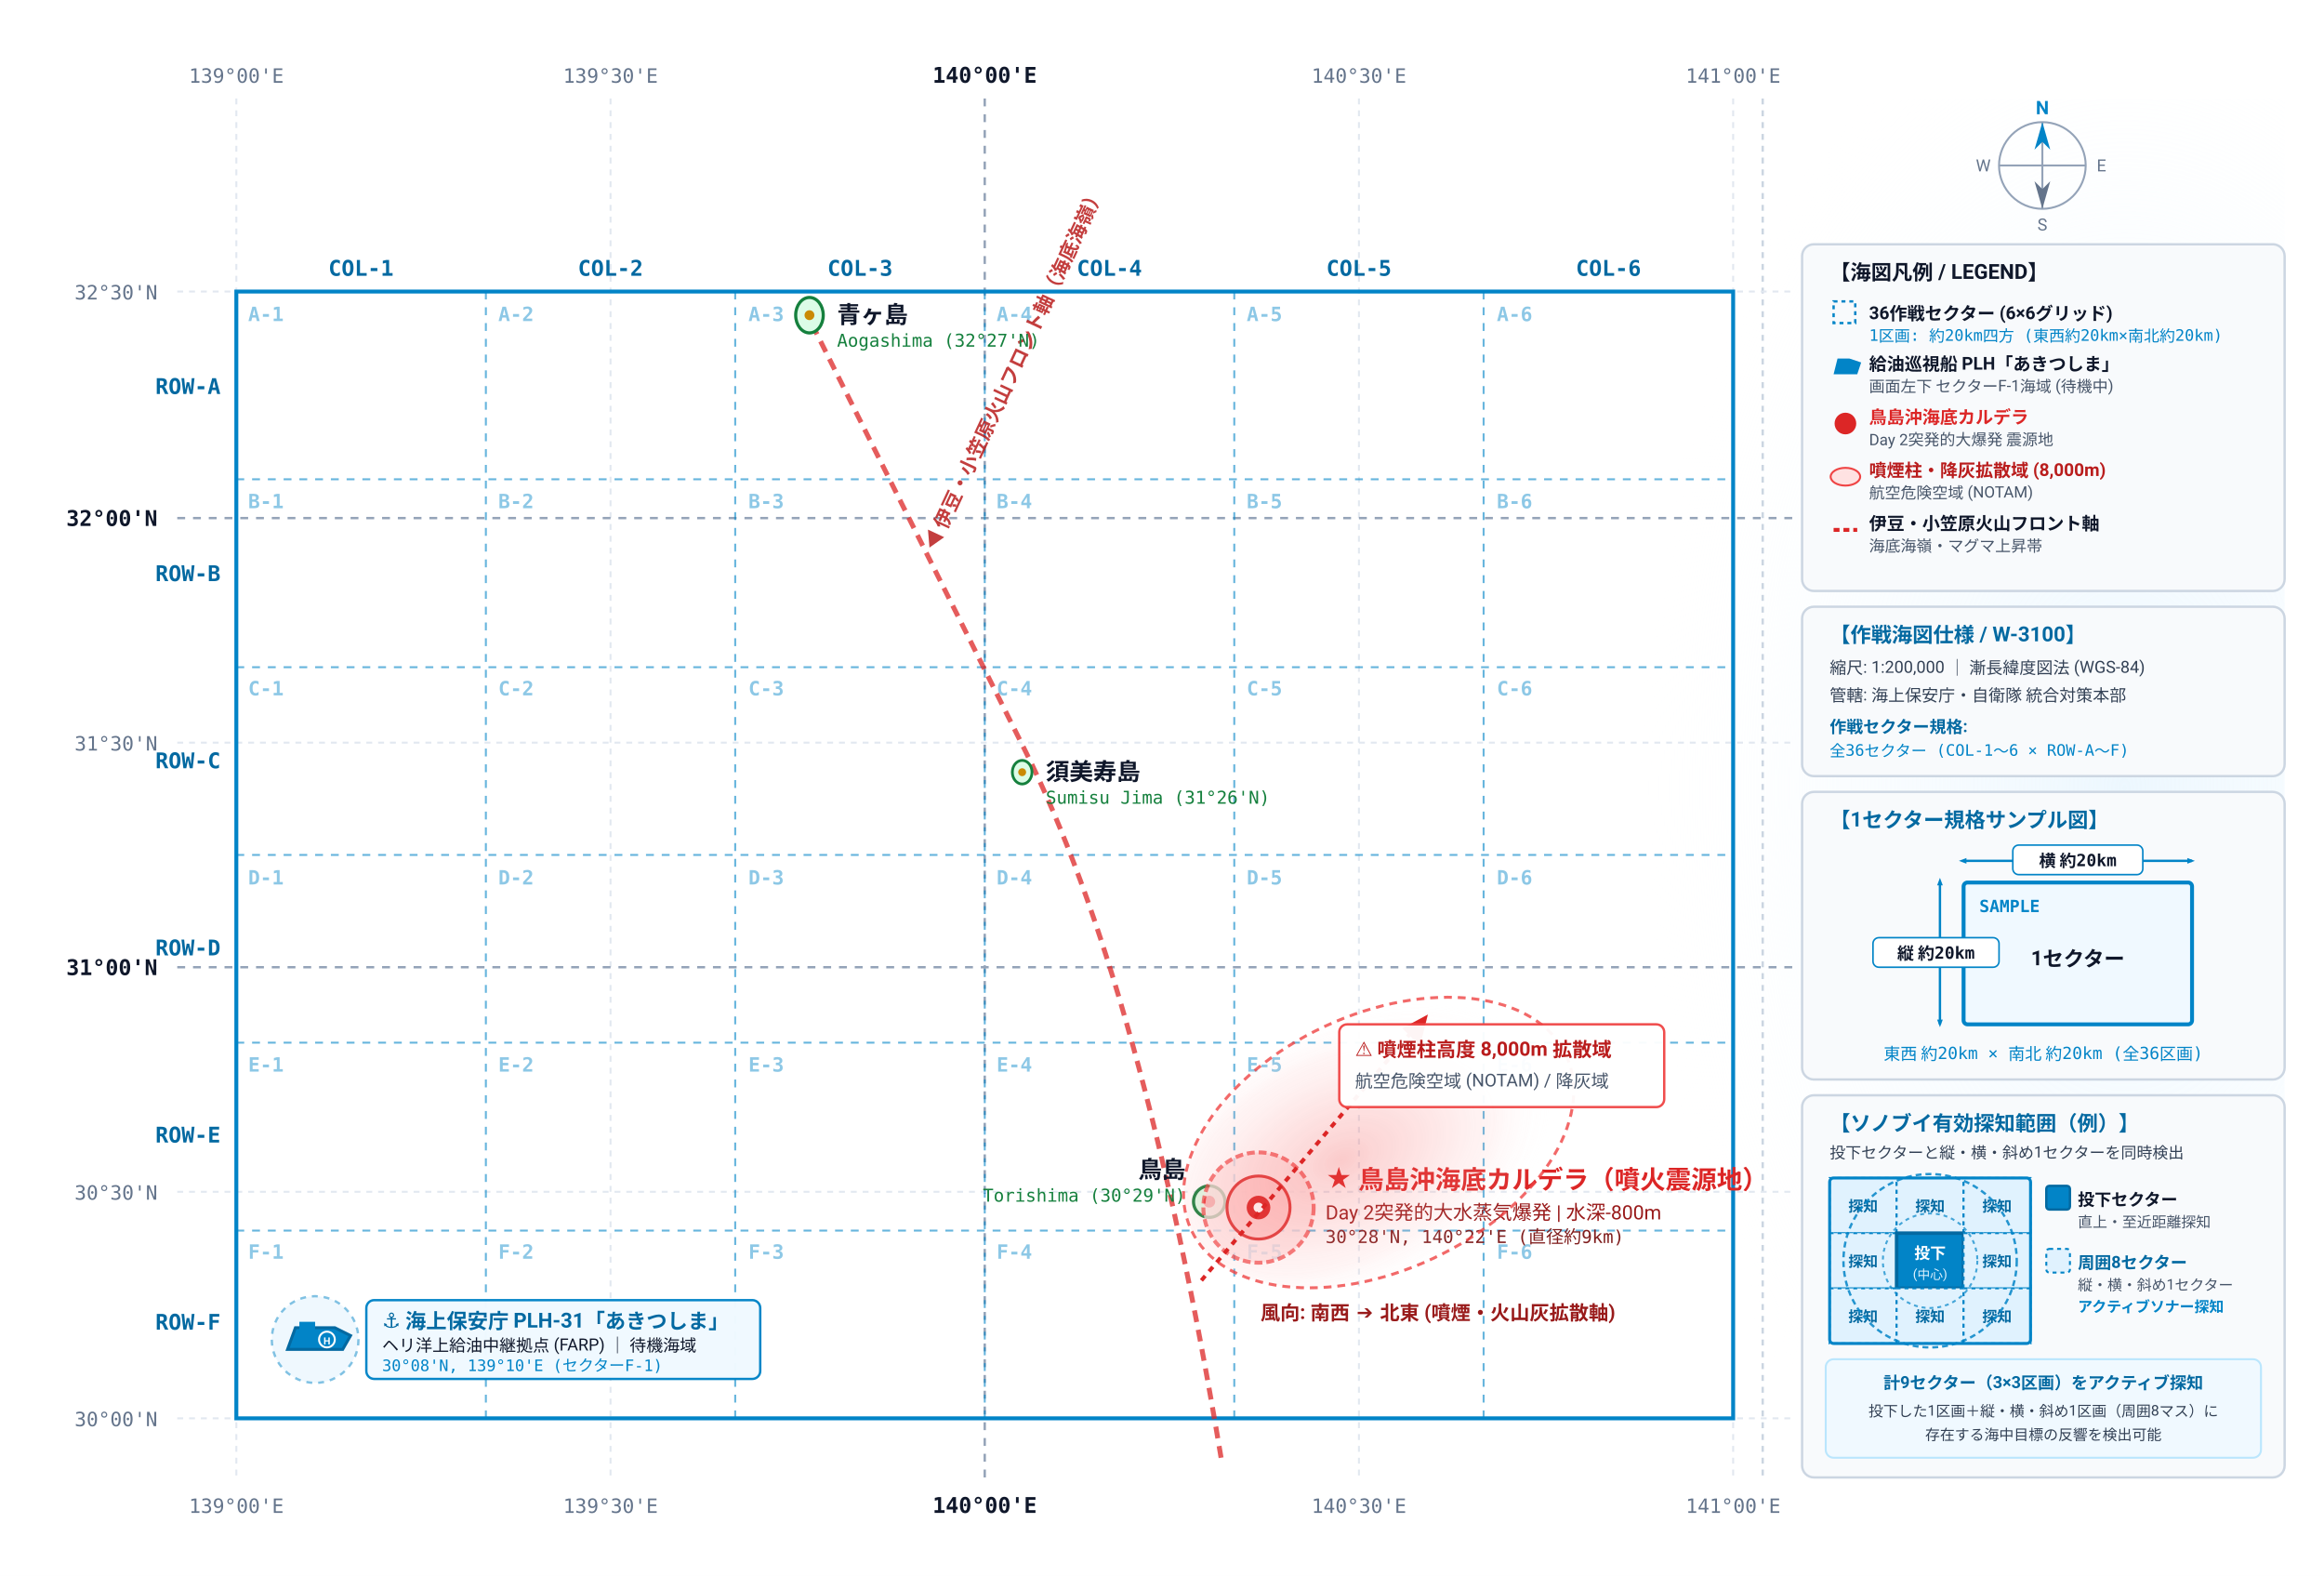
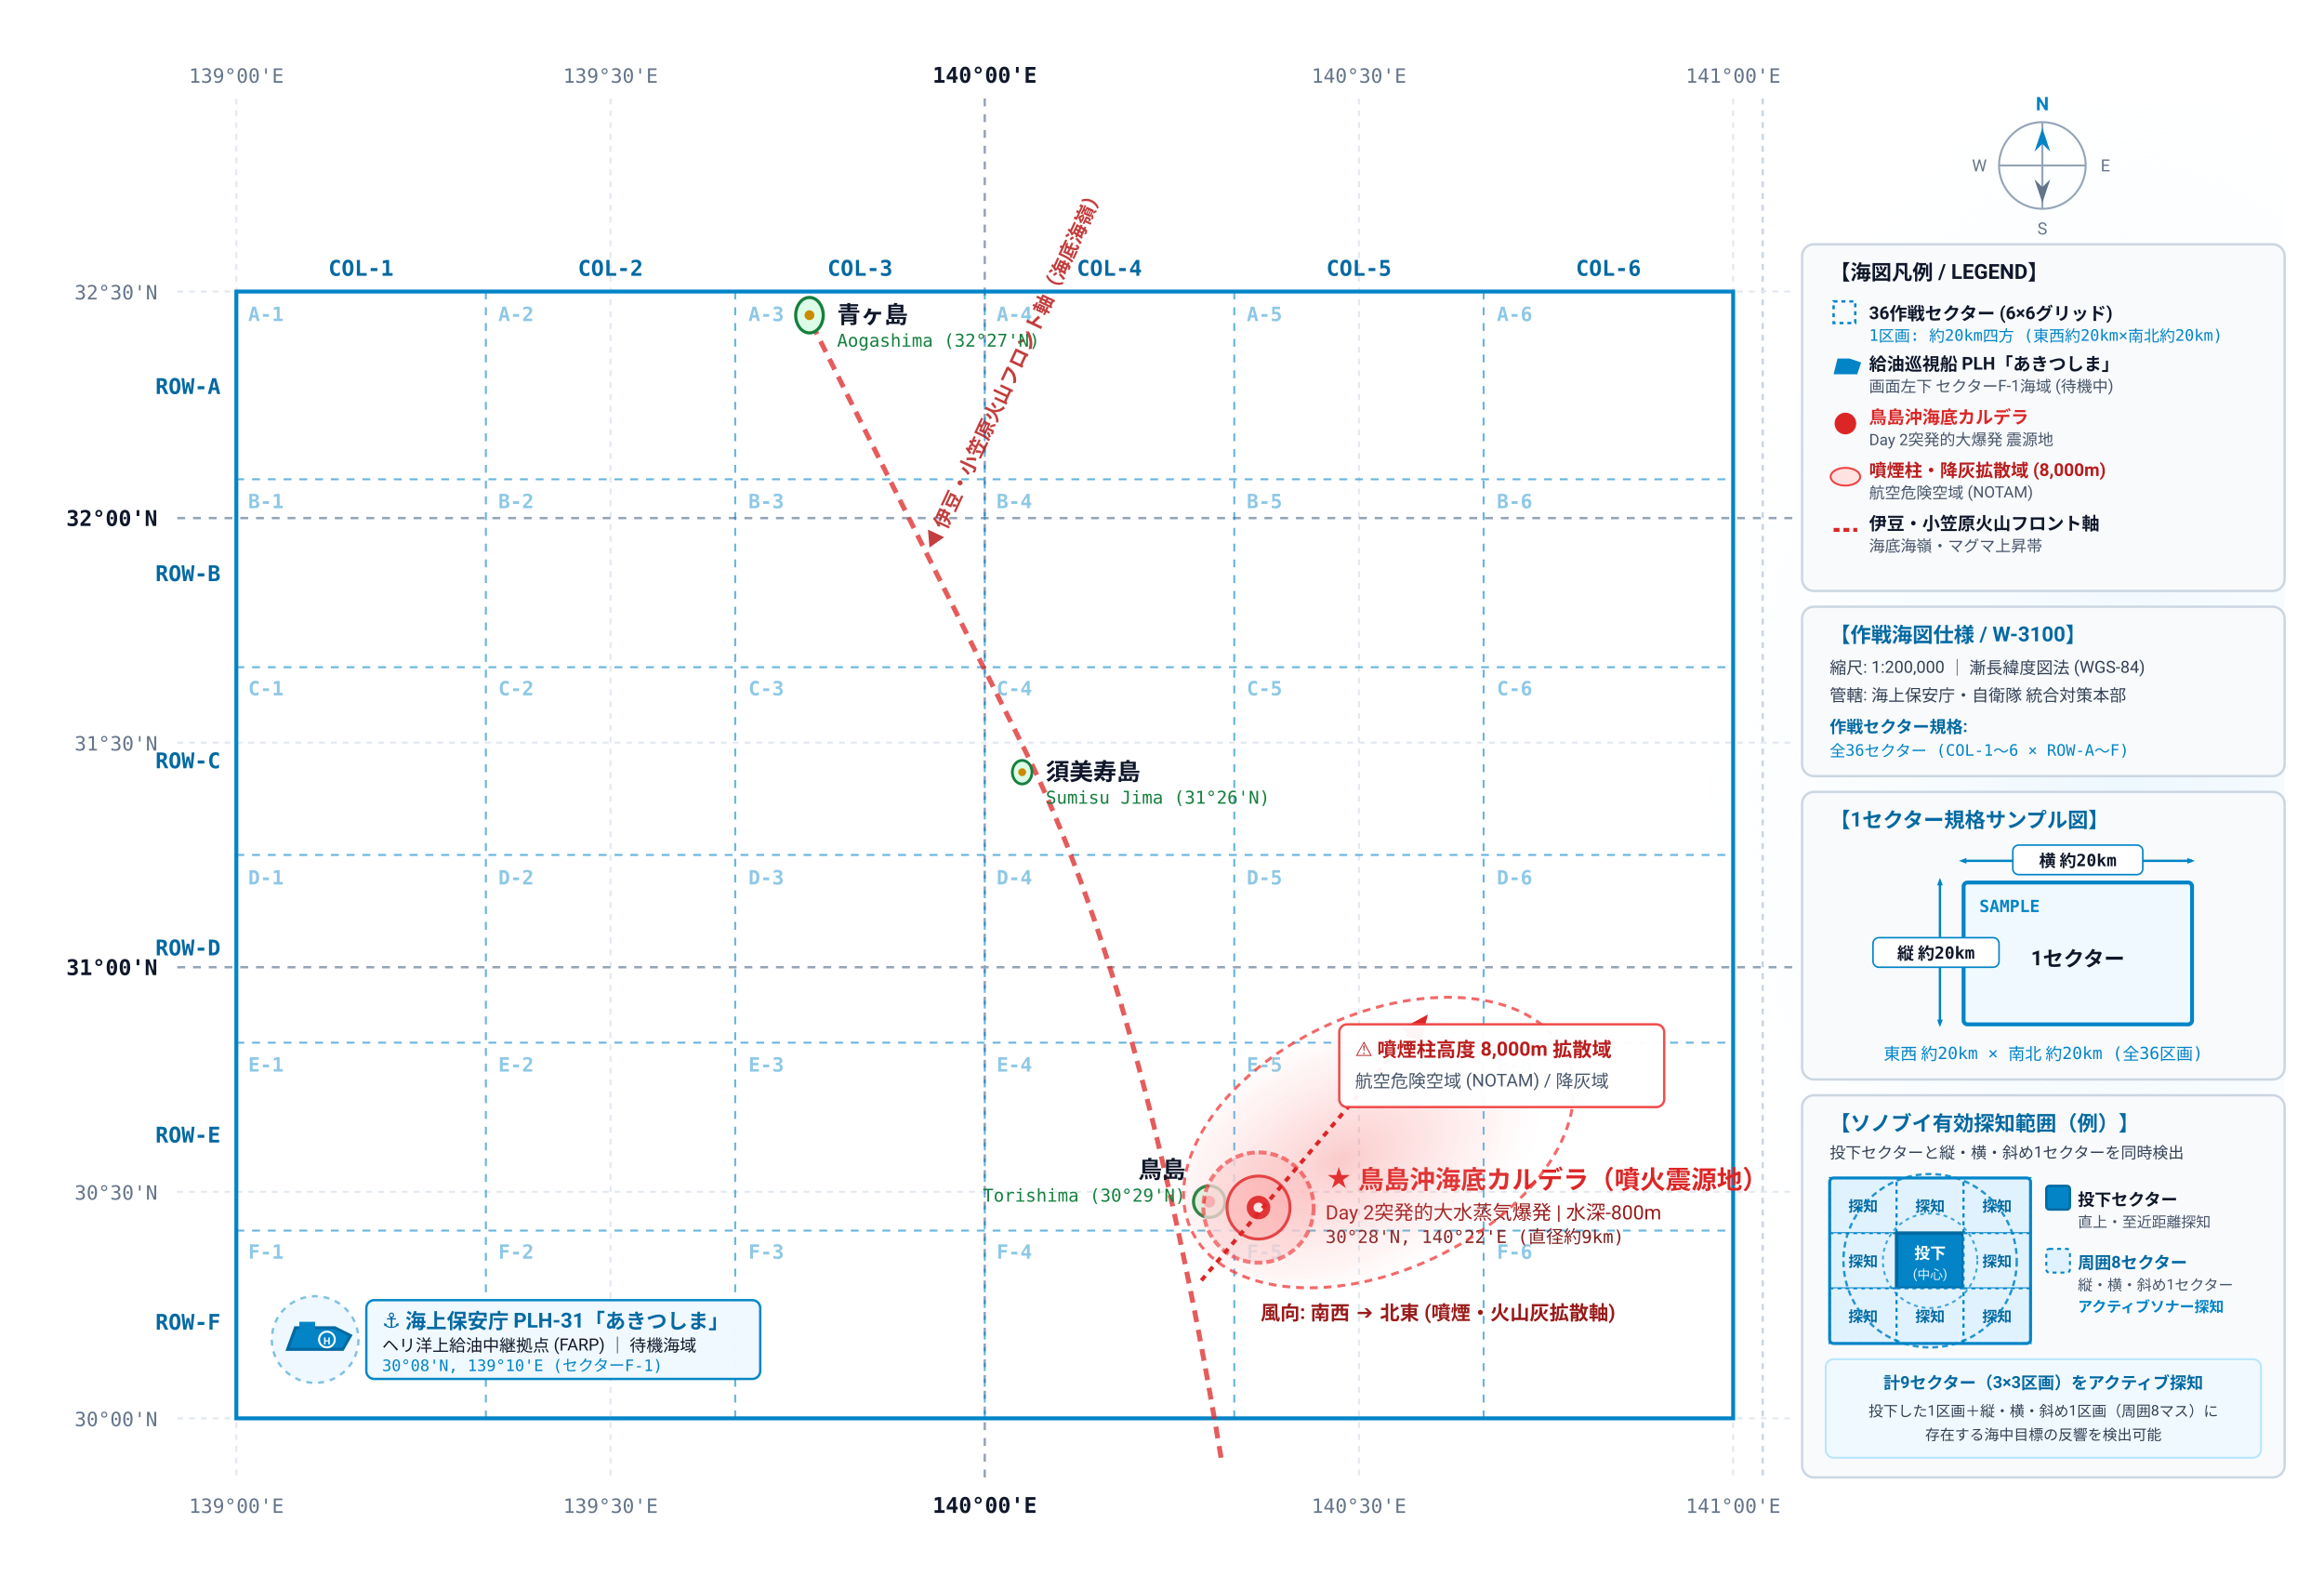
<svg xmlns="http://www.w3.org/2000/svg" viewBox="0 0 1180 800" width="1180" height="800" style="background-color:#ffffff; font-family:-apple-system, BlinkMacSystemFont, 'Segoe UI', Roboto, 'Hiragino Sans', 'Hiragino Kaku Gothic ProN', Meiryo, sans-serif;">
  <defs>
    <radialGradient id="trench-deep" cx="80%" cy="50%" r="60%">
      <stop offset="0%" stop-color="#e0f2fe" stop-opacity="0.6" />
      <stop offset="60%" stop-color="#f0f9ff" stop-opacity="0.3" />
      <stop offset="100%" stop-color="#ffffff" stop-opacity="0" />
    </radialGradient>
    <radialGradient id="ash-cloud-grad" cx="40%" cy="50%" r="55%">
      <stop offset="0%" stop-color="#ef4444" stop-opacity="0.35" />
      <stop offset="35%" stop-color="#f87171" stop-opacity="0.25" />
      <stop offset="70%" stop-color="#fca5a5" stop-opacity="0.15" />
      <stop offset="100%" stop-color="#ffffff" stop-opacity="0" />
    </radialGradient>
    <marker id="arrow-dim" viewBox="0 0 10 10" refX="5" refY="5" markerWidth="4" markerHeight="4" orient="auto-start-reverse">
      <path d="M 0 2 L 8 5 L 0 8 z" fill="#0284c7" />
    </marker>
    <marker id="arrow-dim-rev" viewBox="0 0 10 10" refX="5" refY="5" markerWidth="4" markerHeight="4" orient="auto">
      <path d="M 8 2 L 0 5 L 8 8 z" fill="#0284c7" />
    </marker>
  </defs>
  <rect width="1180" height="800" fill="#ffffff" />
  <rect x="750" y="50" width="410" height="700" fill="url(#trench-deep)" />
  <line x1="895" y1="50" x2="895" y2="750" stroke="#cbd5e1" stroke-width="1.2" stroke-dasharray="3,3" />
  <line x1="120" y1="50" x2="120" y2="750" stroke="#e2e8f0" stroke-width="1" stroke-dasharray="3,3" />
  <text x="120" y="42" fill="#64748b" font-size="10" font-family="monospace" text-anchor="middle">139°00'E</text>
  <text x="120" y="768" fill="#64748b" font-size="10" font-family="monospace" text-anchor="middle">139°00'E</text>
  <line x1="310" y1="50" x2="310" y2="750" stroke="#e2e8f0" stroke-width="1" stroke-dasharray="3,3" />
  <text x="310" y="42" fill="#64748b" font-size="10" font-family="monospace" text-anchor="middle">139°30'E</text>
  <text x="310" y="768" fill="#64748b" font-size="10" font-family="monospace" text-anchor="middle">139°30'E</text>
  <line x1="500" y1="50" x2="500" y2="750" stroke="#94a3b8" stroke-width="1.2" stroke-dasharray="4,4" />
  <text x="500" y="42" fill="#0f172a" font-size="11" font-family="monospace" font-weight="bold" text-anchor="middle">140°00'E</text>
  <text x="500" y="768" fill="#0f172a" font-size="11" font-family="monospace" font-weight="bold" text-anchor="middle">140°00'E</text>
  <line x1="690" y1="50" x2="690" y2="750" stroke="#e2e8f0" stroke-width="1" stroke-dasharray="3,3" />
  <text x="690" y="42" fill="#64748b" font-size="10" font-family="monospace" text-anchor="middle">140°30'E</text>
  <text x="690" y="768" fill="#64748b" font-size="10" font-family="monospace" text-anchor="middle">140°30'E</text>
  <line x1="880" y1="50" x2="880" y2="750" stroke="#e2e8f0" stroke-width="1" stroke-dasharray="3,3" />
  <text x="880" y="42" fill="#64748b" font-size="10" font-family="monospace" text-anchor="middle">141°00'E</text>
  <text x="880" y="768" fill="#64748b" font-size="10" font-family="monospace" text-anchor="middle">141°00'E</text>
  <line x1="90" y1="720" x2="910" y2="720" stroke="#e2e8f0" stroke-width="1" stroke-dasharray="3,3" />
  <text x="80" y="724" fill="#64748b" font-size="10" font-family="monospace" text-anchor="end">30°00'N</text>
  <line x1="90" y1="605" x2="910" y2="605" stroke="#e2e8f0" stroke-width="1" stroke-dasharray="3,3" />
  <text x="80" y="609" fill="#64748b" font-size="10" font-family="monospace" text-anchor="end">30°30'N</text>
  <line x1="90" y1="491" x2="910" y2="491" stroke="#94a3b8" stroke-width="1.2" stroke-dasharray="4,4" />
  <text x="80" y="495" fill="#0f172a" font-size="11" font-family="monospace" font-weight="bold" text-anchor="end">31°00'N</text>
  <line x1="90" y1="377" x2="910" y2="377" stroke="#e2e8f0" stroke-width="1" stroke-dasharray="3,3" />
  <text x="80" y="381" fill="#64748b" font-size="10" font-family="monospace" text-anchor="end">31°30'N</text>
  <line x1="90" y1="263" x2="910" y2="263" stroke="#94a3b8" stroke-width="1.2" stroke-dasharray="4,4" />
  <text x="80" y="267" fill="#0f172a" font-size="11" font-family="monospace" font-weight="bold" text-anchor="end">32°00'N</text>
  <line x1="90" y1="148" x2="910" y2="148" stroke="#e2e8f0" stroke-width="1" stroke-dasharray="3,3" />
  <text x="80" y="152" fill="#64748b" font-size="10" font-family="monospace" text-anchor="end">32°30'N</text>
  <g stroke="#0284c7" stroke-width="1" stroke-dasharray="4,4" opacity="0.6" fill="none">
    <line x1="246.7" y1="148" x2="246.7" y2="720" />
    <line x1="373.3" y1="148" x2="373.3" y2="720" />
    <line x1="500.0" y1="148" x2="500.0" y2="720" />
    <line x1="626.7" y1="148" x2="626.7" y2="720" />
    <line x1="753.3" y1="148" x2="753.3" y2="720" />
    <line x1="120" y1="243.3" x2="880" y2="243.3" />
    <line x1="120" y1="338.7" x2="880" y2="338.7" />
    <line x1="120" y1="434.0" x2="880" y2="434.0" />
    <line x1="120" y1="529.3" x2="880" y2="529.3" />
    <line x1="120" y1="624.7" x2="880" y2="624.7" />
  </g>
  <rect x="120" y="148" width="760" height="572" fill="none" stroke="#0284c7" stroke-width="2" />
  <g fill="#0369a1" font-size="11" font-weight="bold" font-family="monospace" text-anchor="middle">
    <text x="183.3" y="140">COL-1</text>
    <text x="310.0" y="140">COL-2</text>
    <text x="436.7" y="140">COL-3</text>
    <text x="563.3" y="140">COL-4</text>
    <text x="690.0" y="140">COL-5</text>
    <text x="816.7" y="140">COL-6</text>
  </g>
  <g fill="#0369a1" font-size="11" font-weight="bold" font-family="monospace" text-anchor="end">
    <text x="112" y="200">ROW-A</text>
    <text x="112" y="295">ROW-B</text>
    <text x="112" y="390">ROW-C</text>
    <text x="112" y="485">ROW-D</text>
    <text x="112" y="580">ROW-E</text>
    <text x="112" y="675">ROW-F</text>
  </g>
  <g fill="#0284c7" opacity="0.45" font-size="10" font-weight="bold" font-family="monospace">
    <text x="126" y="163">A-1</text>
    <text x="253" y="163">A-2</text>
    <text x="380" y="163">A-3</text>
    <text x="506" y="163">A-4</text>
    <text x="633" y="163">A-5</text>
    <text x="760" y="163">A-6</text>
    <text x="126" y="258">B-1</text>
    <text x="253" y="258">B-2</text>
    <text x="380" y="258">B-3</text>
    <text x="506" y="258">B-4</text>
    <text x="633" y="258">B-5</text>
    <text x="760" y="258">B-6</text>
    <text x="126" y="353">C-1</text>
    <text x="253" y="353">C-2</text>
    <text x="380" y="353">C-3</text>
    <text x="506" y="353">C-4</text>
    <text x="633" y="353">C-5</text>
    <text x="760" y="353">C-6</text>
    <text x="126" y="449">D-1</text>
    <text x="253" y="449">D-2</text>
    <text x="380" y="449">D-3</text>
    <text x="506" y="449">D-4</text>
    <text x="633" y="449">D-5</text>
    <text x="760" y="449">D-6</text>
    <text x="126" y="544">E-1</text>
    <text x="253" y="544">E-2</text>
    <text x="380" y="544">E-3</text>
    <text x="506" y="544">E-4</text>
    <text x="633" y="544">E-5</text>
    <text x="760" y="544">E-6</text>
    <text x="126" y="639">F-1</text>
    <text x="253" y="639">F-2</text>
    <text x="380" y="639">F-3</text>
    <text x="506" y="639">F-4</text>
    <text x="633" y="639">F-5</text>
    <text x="760" y="639">F-6</text>
  </g>
  <path d="M 620 740 Q 580 500 520 380 T 410 160" fill="none" stroke="#dc2626" stroke-width="2.5" stroke-dasharray="6,4" opacity="0.75" />
  <text x="475" y="280" fill="#b91c1c" font-size="10" font-weight="bold" opacity="0.85" transform="rotate(-65 475 280)">◀ 伊豆・小笠原火山フロント軸（海底海嶺）</text>
  <g transform="translate(411, 160)">
    <ellipse rx="7" ry="9" fill="#dcfce7" stroke="#15803d" stroke-width="1.6" />
    <circle cx="0" cy="0" r="2.5" fill="#ca8a04" />
    <text x="14" y="4" fill="#0f172a" font-size="12" font-weight="bold">青ヶ島</text>
    <text x="14" y="16" fill="#15803d" font-size="9" font-family="monospace">Aogashima (32°27'N)</text>
  </g>
  <g transform="translate(519, 392)">
    <ellipse rx="5" ry="6" fill="#dcfce7" stroke="#15803d" stroke-width="1.4" />
    <circle cx="0" cy="0" r="2" fill="#ca8a04" />
    <text x="12" y="4" fill="#0f172a" font-size="12" font-weight="bold">須美寿島</text>
    <text x="12" y="16" fill="#15803d" font-size="9" font-family="monospace">Sumisu Jima (31°26'N)</text>
  </g>
  <g transform="translate(614, 610)">
    <ellipse rx="8" ry="8" fill="#dcfce7" stroke="#15803d" stroke-width="1.6" />
    <circle cx="0" cy="0" r="3" fill="#dc2626" />
    <text x="-12" y="-12" fill="#0f172a" font-size="12" font-weight="bold" text-anchor="end">鳥島</text>
    <text x="-12" y="0" fill="#15803d" font-size="9" font-family="monospace" text-anchor="end">Torishima (30°29'N)</text>
  </g>
  <g transform="translate(639, 613)">
    <circle cx="0" cy="0" r="28" fill="#fee2e2" opacity="0.75" stroke="#ef4444" stroke-width="2" stroke-dasharray="4,2" />
    <circle cx="0" cy="0" r="16" fill="#fecaca" opacity="0.9" stroke="#dc2626" stroke-width="1.5" />
    <circle cx="0" cy="0" r="6" fill="#dc2626" />
    <circle cx="0" cy="0" r="2.5" fill="#ffffff" />
    <text x="34" y="-10" fill="#dc2626" font-size="13" font-weight="bold">★ 鳥島沖海底カルデラ（噴火震源地）</text>
    <text x="34" y="6" fill="#991b1b" font-size="10">Day 2突発的大水蒸気爆発 | 水深-800m</text>
    <text x="34" y="18" fill="#7f1d1d" font-size="9" font-family="monospace">30°28'N, 140°22'E (直径約9km)</text>
  </g>
  <g>
    <ellipse cx="700" cy="580" rx="105" ry="65" transform="rotate(-25 700 580)" fill="url(#ash-cloud-grad)" stroke="#ef4444" stroke-width="1.5" stroke-dasharray="4,3" opacity="0.8" />
    <line x1="610" y1="650" x2="720" y2="520" stroke="#dc2626" stroke-width="2" stroke-dasharray="3,3" />
    <polygon points="725,515 712,522 721,531" fill="#dc2626" />
    <text x="640" y="670" fill="#991b1b" font-size="10" font-weight="bold">風向: 南西 ➔ 北東 (噴煙・火山灰拡散軸)</text>
    <rect x="680" y="520" width="165" height="42" rx="4" fill="#ffffff" opacity="0.95" stroke="#ef4444" stroke-width="1.2" />
    <text x="688" y="536" fill="#b91c1c" font-size="10" font-weight="bold">⚠️ 噴煙柱高度 8,000m 拡散域</text>
    <text x="688" y="552" fill="#475569" font-size="9">航空危険空域 (NOTAM) / 降灰域</text>
  </g>
  <g transform="translate(160, 680)">
    <circle cx="0" cy="0" r="22" fill="#e0f2fe" opacity="0.5" stroke="#0284c7" stroke-width="1.2" stroke-dasharray="3,3" />
    <polygon points="-14,5 14,5 18,-2 10,-6 -10,-6 -14,5" fill="#0284c7" stroke="#0369a1" stroke-width="1.5" />
    <circle cx="6" cy="0" r="4" fill="none" stroke="#ffffff" stroke-width="1" />
    <text x="6" y="2.5" fill="#ffffff" font-size="5" font-weight="bold" text-anchor="middle">H</text>
    <rect x="-8" y="-9" width="8" height="4" fill="#0284c7" />
    <rect x="26" y="-20" width="200" height="40" rx="4" fill="#f0f9ff" opacity="0.98" stroke="#0284c7" stroke-width="1.2" />
    <text x="34" y="-6" fill="#0369a1" font-size="10.5" font-weight="bold">⚓ 海上保安庁 PLH-31「あきつしま」</text>
    <text x="34" y="6" fill="#0f172a" font-size="8.5">ヘリ洋上給油中継拠点 (FARP) ｜ 待機海域</text>
    <text x="34" y="16" fill="#0284c7" font-size="8" font-family="monospace">30°08'N, 139°10'E (セクターF-1)</text>
  </g>
  <g transform="translate(1037, 84)">
    <circle cx="0" cy="0" r="22" fill="none" stroke="#94a3b8" stroke-width="1" />
    <line x1="0" y1="-22" x2="0" y2="22" stroke="#94a3b8" stroke-width="1" />
    <line x1="-22" y1="0" x2="22" y2="0" stroke="#94a3b8" stroke-width="1" />
-     <polygon points="0,-22 -4,-8 0,-12 4,-8" fill="#0284c7" />
-     <polygon points="0,22 -4,8 0,12 4,8" fill="#64748b" />
-     <text x="0" y="-26" fill="#0284c7" font-size="9.5" font-weight="bold" text-anchor="middle">N</text>
-     <text x="0" y="33" fill="#64748b" font-size="8.5" text-anchor="middle">S</text>
-     <text x="30" y="3" fill="#64748b" font-size="8.5" text-anchor="middle">E</text>
-     <text x="-30" y="3" fill="#64748b" font-size="8.5" text-anchor="middle">W</text>
+     <polygon points="0,-19 -4,-7 0,-11 4,-7" fill="#0284c7" />
+     <polygon points="0,19 -4,7 0,11 4,7" fill="#64748b" />
+     <text x="0" y="-28" fill="#0284c7" font-size="9.5" font-weight="bold" text-anchor="middle">N</text>
+     <text x="0" y="35" fill="#64748b" font-size="8.5" text-anchor="middle">S</text>
+     <text x="32" y="3" fill="#64748b" font-size="8.5" text-anchor="middle">E</text>
+     <text x="-32" y="3" fill="#64748b" font-size="8.5" text-anchor="middle">W</text>
  </g>
  <g transform="translate(915, 124)">
    <rect width="245" height="176" rx="6" fill="#f8fafc" opacity="0.98" stroke="#cbd5e1" stroke-width="1.2" />
    <text x="14" y="18" fill="#0f172a" font-size="10.5" font-weight="bold">【海図凡例 / LEGEND】</text>
    <rect x="16" y="29" width="11" height="11" fill="none" stroke="#0284c7" stroke-width="1.2" stroke-dasharray="2,2" />
    <text x="34" y="38" fill="#0f172a" font-size="9" font-weight="bold">36作戦セクター (6×6グリッド)</text>
    <text x="34" y="49" fill="#0284c7" font-size="8" font-family="monospace">1区画: 約20km四方 (東西約20km×南北約20km)</text>
    <polygon points="16,66 28,66 30,60 24,58 18,58" fill="#0284c7" />
    <text x="34" y="64" fill="#0f172a" font-size="9" font-weight="bold">給油巡視船 PLH「あきつしま」</text>
    <text x="34" y="75" fill="#475569" font-size="8">画面左下 セクターF-1海域 (待機中)</text>
    <circle cx="22" cy="91" r="5.5" fill="#dc2626" />
    <text x="34" y="91" fill="#dc2626" font-size="9" font-weight="bold">鳥島沖海底カルデラ</text>
    <text x="34" y="102" fill="#475569" font-size="8">Day 2突発的大爆発 震源地</text>
    <ellipse cx="22" cy="118" rx="7.5" ry="4.5" fill="#fee2e2" stroke="#ef4444" stroke-width="1" />
    <text x="34" y="118" fill="#b91c1c" font-size="9" font-weight="bold">噴煙柱・降灰拡散域 (8,000m)</text>
    <text x="34" y="129" fill="#475569" font-size="8">航空危険空域 (NOTAM)</text>
    <line x1="16" y1="145" x2="28" y2="145" stroke="#dc2626" stroke-width="2" stroke-dasharray="3,2" />
    <text x="34" y="145" fill="#0f172a" font-size="9" font-weight="bold">伊豆・小笠原火山フロント軸</text>
    <text x="34" y="156" fill="#475569" font-size="8">海底海嶺・マグマ上昇帯</text>
  </g>
  <g transform="translate(915, 308)">
    <rect width="245" height="86" rx="6" fill="#f8fafc" opacity="0.98" stroke="#cbd5e1" stroke-width="1.2" />
    <text x="14" y="18" fill="#0369a1" font-size="10.5" font-weight="bold">【作戦海図仕様 / W-3100】</text>
    <text x="14" y="34" fill="#334155" font-size="8.5">縮尺: 1:200,000 ｜ 漸長緯度図法 (WGS-84)</text>
    <text x="14" y="48" fill="#334155" font-size="8.5">管轄: 海上保安庁・自衛隊 統合対策本部</text>
    <text x="14" y="64" fill="#0369a1" font-size="8.5" font-weight="bold">作戦セクター規格:</text>
    <text x="14" y="76" fill="#0284c7" font-size="8" font-family="monospace">全36セクター (COL-1〜6 × ROW-A〜F)</text>
  </g>
  <g transform="translate(915, 402)">
    <rect width="245" height="146" rx="6" fill="#f8fafc" opacity="0.98" stroke="#cbd5e1" stroke-width="1.2" />
    <text x="14" y="18" fill="#0369a1" font-size="10.5" font-weight="bold">【1セクター規格サンプル図】</text>
    <g transform="translate(82, 46)">
      <rect x="0" y="0" width="116" height="72" fill="#f0f9ff" stroke="#0284c7" stroke-width="2" rx="2" />
      <text x="8" y="15" fill="#0284c7" font-size="8.5" font-weight="bold" font-family="monospace">SAMPLE</text>
      <text x="58" y="42" fill="#0f172a" font-size="10.5" font-weight="bold" text-anchor="middle">1セクター</text>
      <line x1="0" y1="-11" x2="116" y2="-11" stroke="#0284c7" stroke-width="1.2" marker-start="url(#arrow-dim-rev)" marker-end="url(#arrow-dim)" />
      <rect x="25" y="-19" width="66" height="15" rx="3" fill="#ffffff" stroke="#0284c7" stroke-width="0.8" />
      <text x="58" y="-8" fill="#0f172a" font-size="8.5" font-weight="bold" font-family="monospace" text-anchor="middle">横 約20km</text>
      <line x1="-12" y1="0" x2="-12" y2="72" stroke="#0284c7" stroke-width="1.2" marker-start="url(#arrow-dim-rev)" marker-end="url(#arrow-dim)" />
      <rect x="-46" y="28" width="64" height="15" rx="3" fill="#ffffff" stroke="#0284c7" stroke-width="0.8" />
      <text x="-14" y="39" fill="#0f172a" font-size="8.5" font-weight="bold" font-family="monospace" text-anchor="middle">縦 約20km</text>
    </g>
    <text x="122.5" y="136" fill="#0284c7" font-size="8.5" font-family="monospace" text-anchor="middle">
      東西 約20km × 南北 約20km (全36区画)
    </text>
  </g>
  <g transform="translate(915, 556)">
    <rect width="245" height="194" rx="6" fill="#f8fafc" opacity="0.98" stroke="#cbd5e1" stroke-width="1.2" />
    <text x="14" y="18" fill="#0369a1" font-size="10.5" font-weight="bold">【ソノブイ有効探知範囲（例）】</text>
    <text x="14" y="32" fill="#334155" font-size="8">投下セクターと縦・横・斜め1セクターを同時検出</text>
    <g transform="translate(14, 42)">
      <rect x="0" y="0" width="34" height="28" fill="#e0f2fe" stroke="#0284c7" stroke-width="1" stroke-dasharray="2,2" />
      <text x="17" y="17" fill="#0369a1" font-size="7.5" font-weight="bold" text-anchor="middle">探知</text>
      <rect x="34" y="0" width="34" height="28" fill="#e0f2fe" stroke="#0284c7" stroke-width="1" stroke-dasharray="2,2" />
      <text x="51" y="17" fill="#0369a1" font-size="7.5" font-weight="bold" text-anchor="middle">探知</text>
      <rect x="68" y="0" width="34" height="28" fill="#e0f2fe" stroke="#0284c7" stroke-width="1" stroke-dasharray="2,2" />
      <text x="85" y="17" fill="#0369a1" font-size="7.5" font-weight="bold" text-anchor="middle">探知</text>
      <rect x="0" y="28" width="34" height="28" fill="#e0f2fe" stroke="#0284c7" stroke-width="1" stroke-dasharray="2,2" />
      <text x="17" y="45" fill="#0369a1" font-size="7.5" font-weight="bold" text-anchor="middle">探知</text>
      <rect x="34" y="28" width="34" height="28" fill="#0284c7" stroke="#0369a1" stroke-width="1.8" />
      <text x="51" y="41" fill="#ffffff" font-size="8" font-weight="bold" text-anchor="middle">投下</text>
      <text x="51" y="51" fill="#e0f2fe" font-size="6.5" text-anchor="middle">(中心)</text>
      <rect x="68" y="28" width="34" height="28" fill="#e0f2fe" stroke="#0284c7" stroke-width="1" stroke-dasharray="2,2" />
      <text x="85" y="45" fill="#0369a1" font-size="7.5" font-weight="bold" text-anchor="middle">探知</text>
      <rect x="0" y="56" width="34" height="28" fill="#e0f2fe" stroke="#0284c7" stroke-width="1" stroke-dasharray="2,2" />
      <text x="17" y="73" fill="#0369a1" font-size="7.5" font-weight="bold" text-anchor="middle">探知</text>
      <rect x="34" y="56" width="34" height="28" fill="#e0f2fe" stroke="#0284c7" stroke-width="1" stroke-dasharray="2,2" />
      <text x="51" y="73" fill="#0369a1" font-size="7.5" font-weight="bold" text-anchor="middle">探知</text>
      <rect x="68" y="56" width="34" height="28" fill="#e0f2fe" stroke="#0284c7" stroke-width="1" stroke-dasharray="2,2" />
      <text x="85" y="73" fill="#0369a1" font-size="7.5" font-weight="bold" text-anchor="middle">探知</text>
      <circle cx="51" cy="42" r="24" fill="none" stroke="#0284c7" stroke-width="1" stroke-dasharray="2,2" opacity="0.7" />
      <circle cx="51" cy="42" r="44" fill="none" stroke="#0284c7" stroke-width="1.2" stroke-dasharray="3,2" opacity="0.85" />
      <rect x="0" y="0" width="102" height="84" fill="none" stroke="#0284c7" stroke-width="1.5" rx="2" />
    </g>
    <g transform="translate(124, 46)">
      <rect x="0" y="0" width="12" height="12" fill="#0284c7" stroke="#0369a1" stroke-width="1.2" rx="1.5" />
      <text x="16" y="10" fill="#0f172a" font-size="8.5" font-weight="bold">投下セクター</text>
      <text x="16" y="21" fill="#475569" font-size="7.5">直上・至近距離探知</text>
      <rect x="0" y="32" width="12" height="12" fill="#e0f2fe" stroke="#0284c7" stroke-width="1" stroke-dasharray="2,2" rx="1.5" />
      <text x="16" y="42" fill="#0369a1" font-size="8.5" font-weight="bold">周囲8セクター</text>
      <text x="16" y="53" fill="#475569" font-size="7.5">縦・横・斜め1セクター</text>
      <text x="16" y="64" fill="#0284c7" font-size="7.5" font-weight="bold">アクティブソナー探知</text>
    </g>
    <rect x="12" y="134" width="221" height="50" rx="4" fill="#f0f9ff" stroke="#bae6fd" stroke-width="1" />
    <text x="122.5" y="149" fill="#0369a1" font-size="8.5" font-weight="bold" text-anchor="middle">
      計9セクター（3×3区画）をアクティブ探知
    </text>
    <text x="122.5" y="163" fill="#334155" font-size="7.5" text-anchor="middle">
      投下した1区画＋縦・横・斜め1区画（周囲8マス）に
    </text>
    <text x="122.5" y="175" fill="#334155" font-size="7.5" text-anchor="middle">
      存在する海中目標の反響を検出可能
    </text>
  </g>
</svg>
